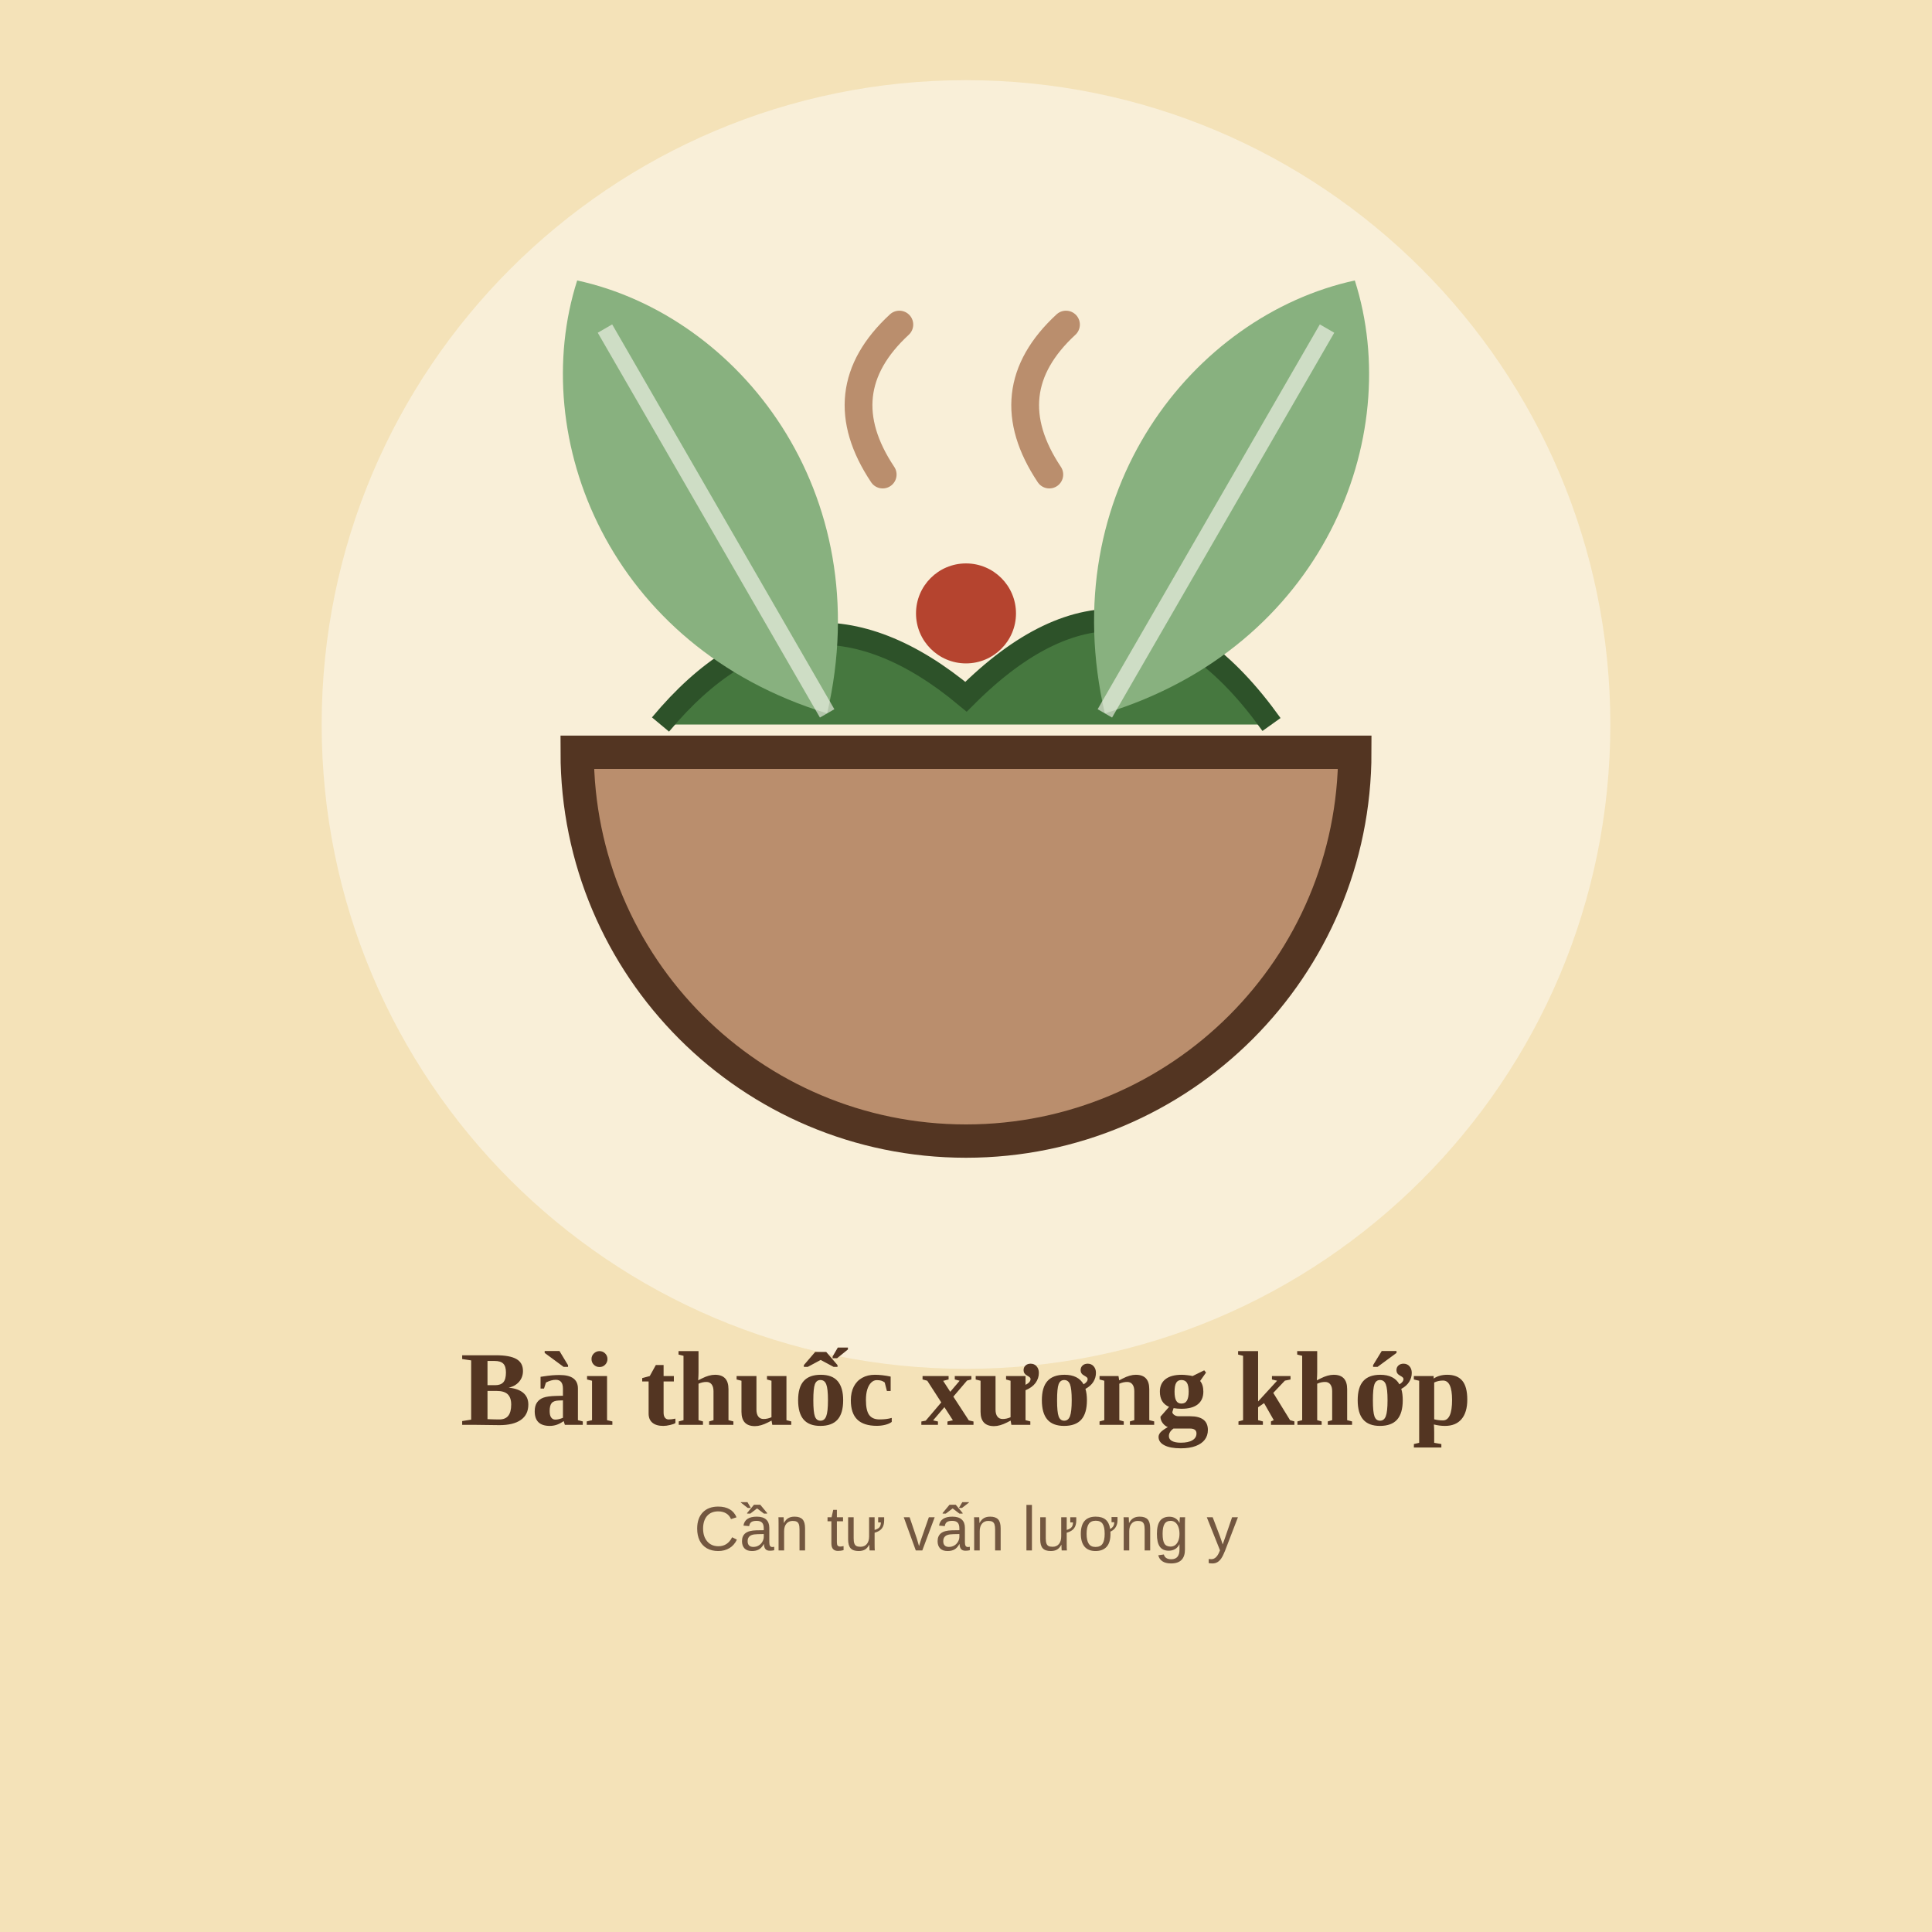
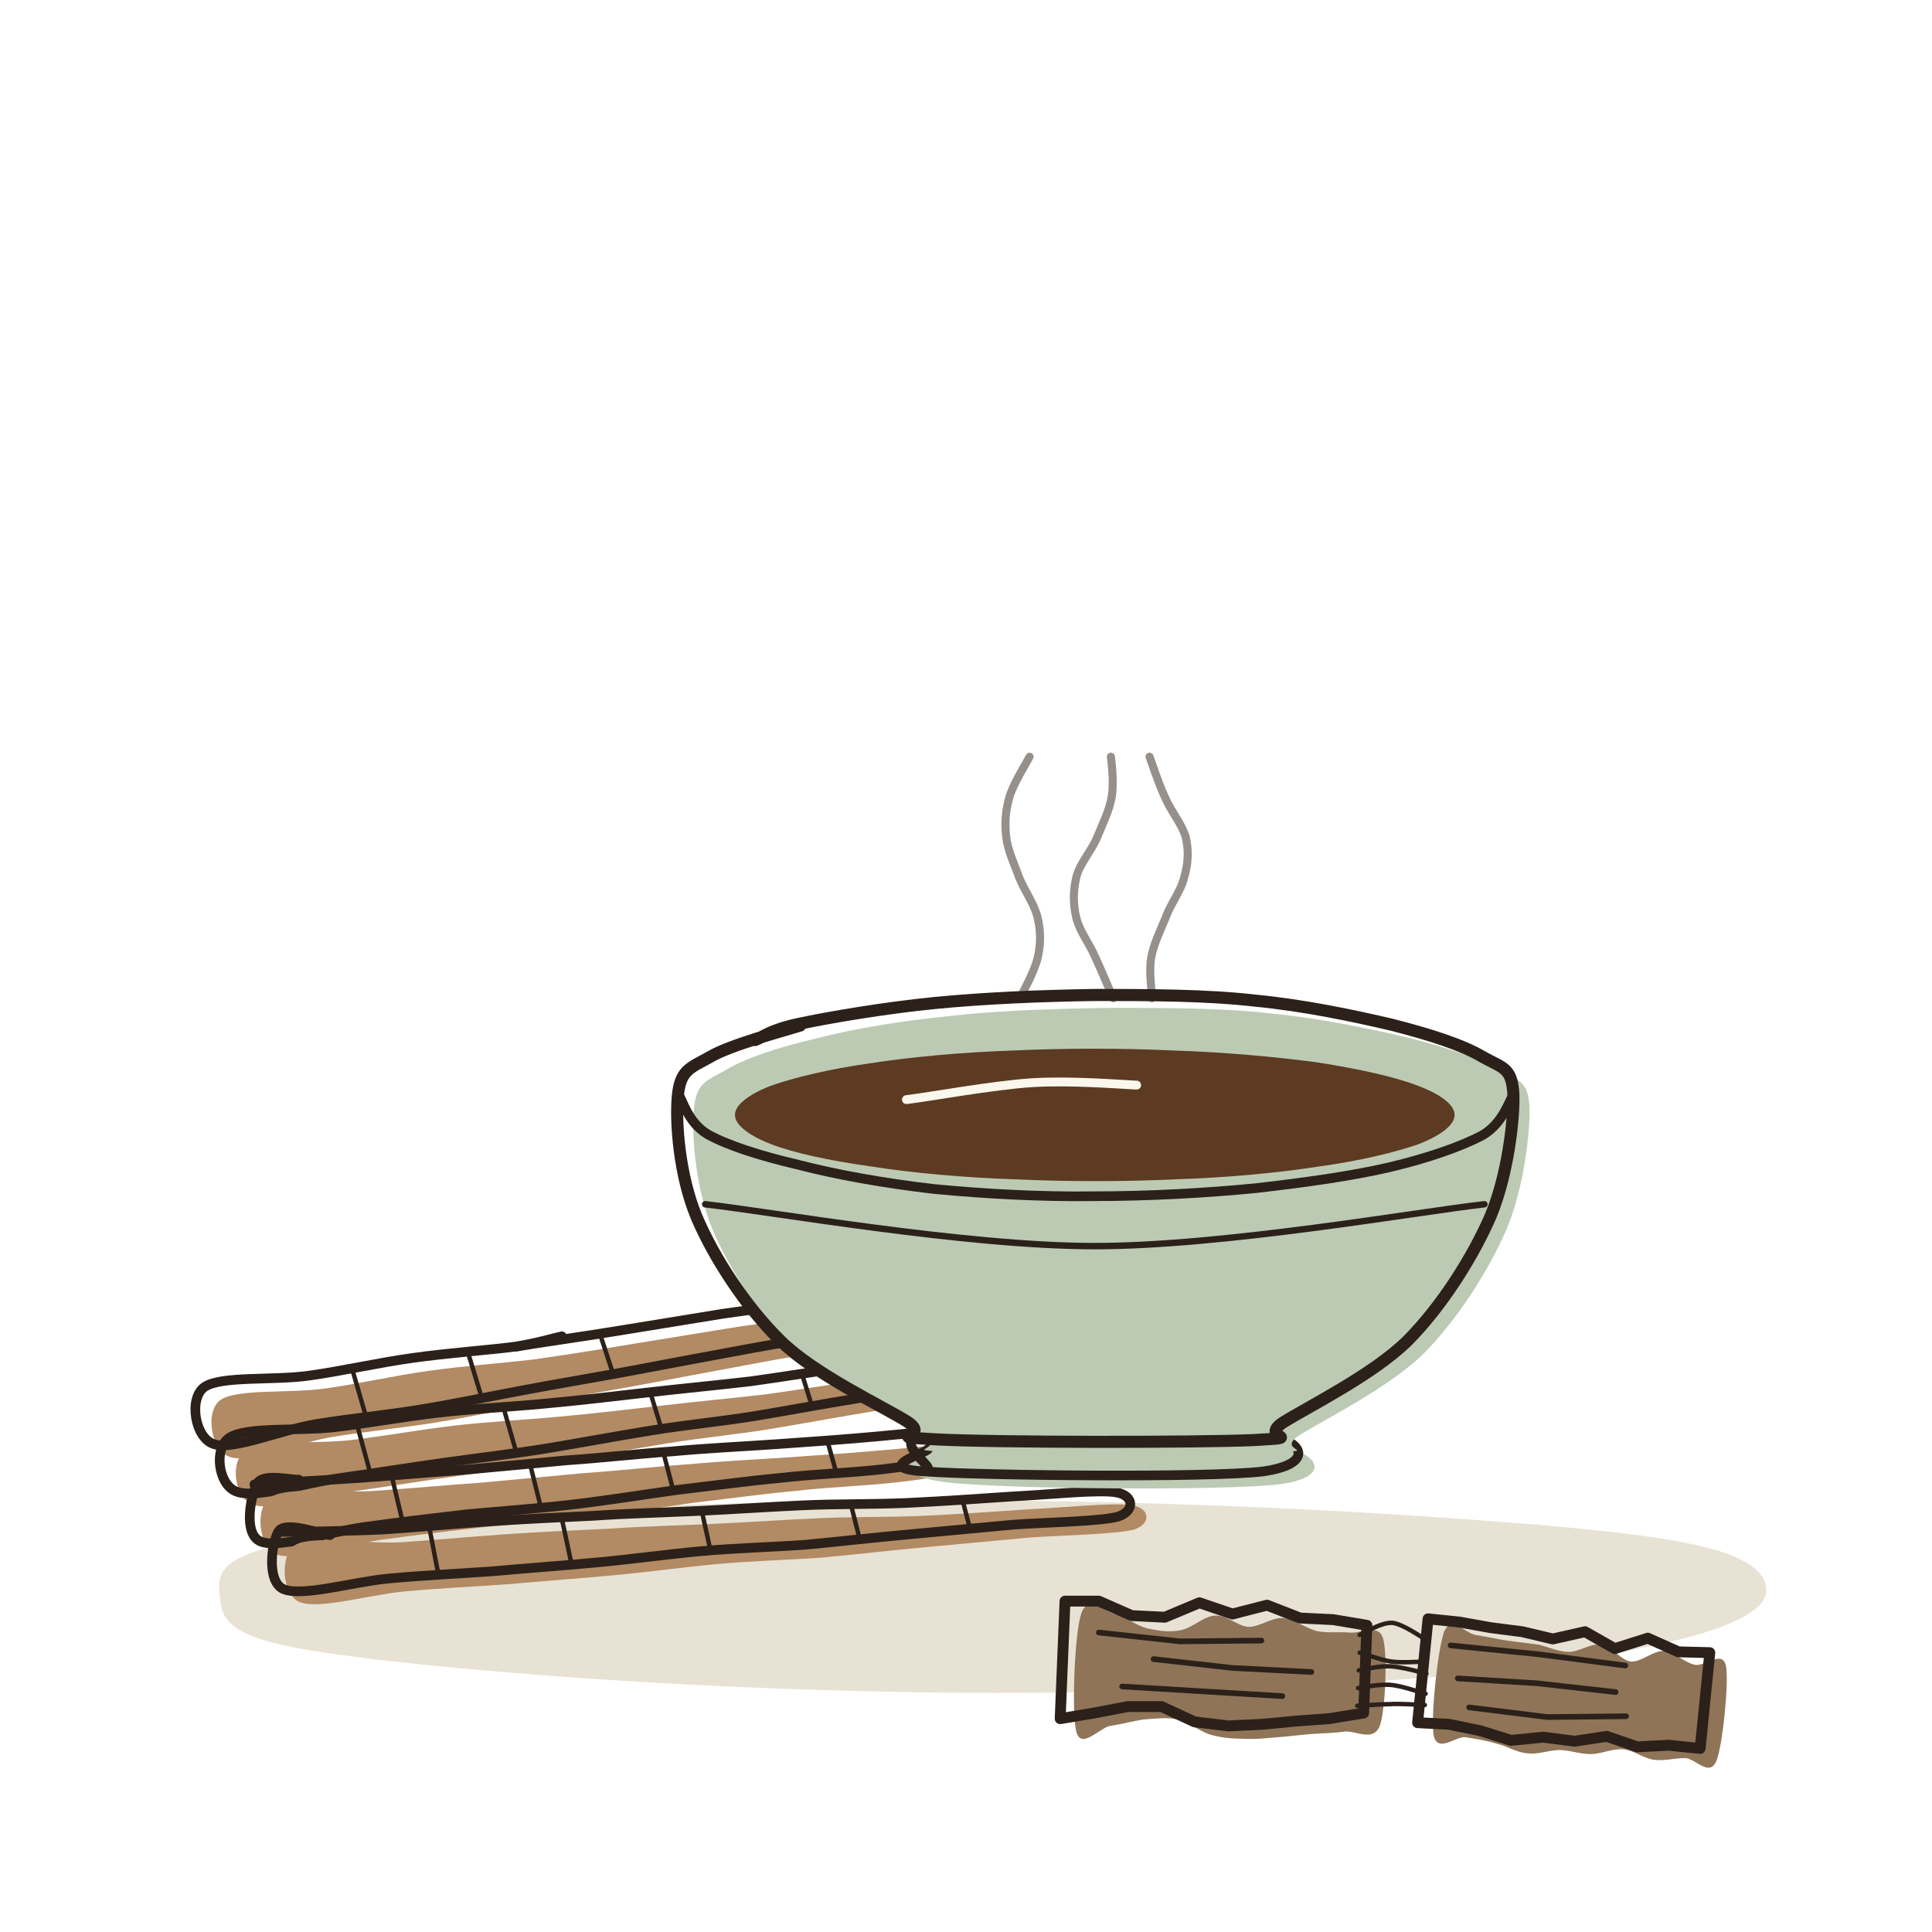
- <svg xmlns="http://www.w3.org/2000/svg" viewBox="0 0 800 800" width="800" height="800" role="img" aria-label="Bài thuốc xương khớp">
-   <rect width="800" height="800" fill="#f4e2b8" />
-   <circle cx="400" cy="300" r="266.8" fill="#fdfaf3" opacity=".55" />
-   <g transform="translate(170 70) scale(2.3)">
-     <path d="M30 105 H170 A70 70 0 0 1 100 175 A70 70 0 0 1 30 105Z" fill="#ba8e6d" stroke="#533522" stroke-width="6" />
-     <path d="M45 100 Q70 70 100 95 Q130 65 155 100" fill="#46783f" stroke="#2d5229" stroke-width="4" />
-     <g transform="translate(75 98) rotate(-30)">
-       <path d="M0 0 C-28 -30 -22 -70 0 -90 C22 -70 28 -30 0 0Z" fill="#88b17f" />
-       <path d="M0 0 L0 -80" stroke="#fdfaf3" stroke-width="3" opacity=".6" />
-     </g>
-     <g transform="translate(125 98) rotate(30)">
-       <path d="M0 0 C-28 -30 -22 -70 0 -90 C22 -70 28 -30 0 0Z" fill="#88b17f" />
-       <path d="M0 0 L0 -80" stroke="#fdfaf3" stroke-width="3" opacity=".6" />
-     </g>
-     <circle cx="100" cy="80" r="9" fill="#b5442f" />
-     <path d="M85 55 Q75 40 88 28 M115 55 Q105 40 118 28" stroke="#ba8e6d" stroke-width="5" fill="none" stroke-linecap="round" />
+ <svg xmlns="http://www.w3.org/2000/svg" viewBox="0 0 800 800">
+   <g transform="translate(0 0) scale(3.3333)" fill="none" stroke="#2b211a" stroke-linecap="round" stroke-linejoin="round">
+     <path d="M174.5 208.6C160.5 209.7 140.7 210.3 124 210.3C107.3 210.3 89.1 209.6 74.3 208.6C59.6 207.6 43.2 206.1 35.3 204.4C27.5 202.7 27.5 200.3 27.3 198.2C27.1 196.2 26.7 193.8 34 192.1C41.3 190.3 56.5 188.6 70.9 187.6C85.2 186.7 103.9 186.4 120.1 186.4C136.2 186.4 152.9 187 167.8 187.8C182.6 188.7 200.5 189.9 209.1 191.6C217.7 193.2 219.6 195.7 219.4 197.8C219.3 199.8 215.6 202 208.1 203.8C200.7 205.6 188.6 207.6 174.5 208.6Z" fill="#cdbf9f" stroke="none" opacity="0.45" />
+     <path d="M25.4 172.3C27.4 170.9 34 171.5 38.3 170.9C42.6 170.3 46.9 169.3 51.2 168.7C55.4 168.1 59.8 167.8 64.1 167.3C68.4 166.7 72.7 166 76.9 165.3C81.2 164.6 85.5 163.9 89.8 163.2C94.1 162.6 98.4 162 102.7 161.4C106.9 160.8 111.2 160.1 115.5 159.5C119.8 158.9 126.2 157.7 128.4 157.9C130.7 158.2 131 160.2 128.9 161.1C126.9 161.9 120.4 162.3 116.1 163.1C111.8 163.8 107.6 164.9 103.3 165.7C99.1 166.5 94.8 167.2 90.6 168C86.3 168.8 82 169.6 77.8 170.4C73.5 171.2 69.2 171.9 65 172.7C60.7 173.5 56.5 174.4 52.2 175.1C47.9 175.8 43.6 176.2 39.3 176.9C35 177.6 28.9 180.2 26.6 179.4C24.2 178.7 23.4 173.7 25.4 172.3Z" fill="#b28a63" stroke="none" transform="translate(2 1.6)" />
+     <path d="M64.1 167.3C66.2 166.9 72.7 166 76.9 165.3C81.2 164.6 85.5 163.9 89.8 163.2C94.1 162.6 98.4 162 102.7 161.4C106.9 160.8 111.2 160.1 115.5 159.5C119.8 158.9 126.2 157.7 128.4 157.9C130.7 158.2 131 160.2 128.9 161.1C126.9 161.9 120.4 162.3 116.1 163.1C111.8 163.8 107.6 164.9 103.3 165.7C99.1 166.5 94.8 167.2 90.6 168C86.3 168.8 82 169.6 77.8 170.4C73.5 171.2 69.2 171.9 65 172.7C60.7 173.5 56.5 174.4 52.2 175.1C47.9 175.8 43.6 176.2 39.3 176.9C35 177.6 28.9 180.2 26.6 179.4C24.2 178.7 23.4 173.7 25.4 172.3C27.4 170.9 34 171.5 38.3 170.9C42.6 170.3 46.9 169.3 51.2 168.7C55.4 168.1 60.8 167.7 63.9 167.3C67 166.8 68.8 166.2 69.8 166" stroke-width="1.2" />
+     <path d="M43.7 169.9L45.5 176.1" stroke-width="0.55" />
+     <path d="M58.1 167.9L59.8 173.5" stroke-width="0.55" />
+     <path d="M74.5 165.6L76.1 170.5" stroke-width="0.55" />
+     <path d="M96 162.5L97.5 166.7" stroke-width="0.55" />
+     <path d="M108.8 160.7L110.2 164.4" stroke-width="0.55" />
+     <path d="M28.5 178.6C30.6 177.2 37.2 177.8 41.5 177.3C45.8 176.8 50.1 176 54.4 175.5C58.7 175 63 174.8 67.3 174.4C71.7 174 76 173.5 80.3 173C84.6 172.5 88.9 172.1 93.2 171.6C97.5 171 101.8 170.3 106.1 169.7C110.4 169.2 114.7 168.9 119 168.5C123.3 168.1 129.7 166.9 132 167.2C134.2 167.5 134.4 169.4 132.3 170.2C130.3 170.9 123.7 171.2 119.4 171.8C115.2 172.4 110.9 173 106.6 173.7C102.3 174.4 98 175.2 93.8 175.9C89.5 176.6 85.2 177 80.9 177.7C76.6 178.4 72.3 179.2 68.1 179.9C63.8 180.6 59.5 181.1 55.2 181.7C50.9 182.3 46.6 183 42.3 183.6C38 184.2 31.7 186.2 29.4 185.3C27.1 184.5 26.5 179.9 28.5 178.6Z" fill="#b28a63" stroke="none" transform="translate(2 1.6)" />
+     <path d="M119.4 171.8C117.3 172.1 110.9 173 106.6 173.7C102.3 174.4 98 175.2 93.8 175.9C89.5 176.6 85.2 177 80.9 177.7C76.6 178.4 72.3 179.2 68.1 179.9C63.8 180.6 59.5 181.1 55.2 181.7C50.9 182.3 46.6 183 42.3 183.6C38 184.2 31.7 186.2 29.4 185.3C27.1 184.5 26.5 179.9 28.5 178.6C30.6 177.2 37.2 177.8 41.5 177.3C45.8 176.8 50.1 176 54.4 175.5C58.7 175 63 174.8 67.3 174.4C71.7 174 76 173.5 80.3 173C84.6 172.5 88.9 172.1 93.2 171.6C97.5 171 101.8 170.3 106.1 169.7C110.4 169.2 114.7 168.9 119 168.5C123.3 168.1 129.7 166.9 132 167.2C134.2 167.5 134.4 169.4 132.3 170.2C130.3 170.9 122.8 171.4 119.6 171.9C116.5 172.4 114.4 173 113.3 173.2" stroke-width="1.2" />
+     <path d="M44.3 176.8L46 183" stroke-width="0.55" />
+     <path d="M62.5 174.7L64.1 180.3" stroke-width="0.55" />
+     <path d="M80.7 172.7L82.2 177.6" stroke-width="0.55" />
+     <path d="M99.6 170.6L100.9 174.8" stroke-width="0.55" />
+     <path d="M114.3 168.9L115.5 172.6" stroke-width="0.55" />
+     <path d="M31.6 184.4C33.7 183 40.3 183.9 44.6 183.6C48.9 183.3 53.3 182.9 57.6 182.6C61.9 182.2 66.2 181.8 70.5 181.4C74.9 181.1 79.2 180.6 83.5 180.3C87.8 179.9 92.1 179.7 96.5 179.4C100.8 179.1 105.1 178.8 109.4 178.4C113.7 178 118.1 177.5 122.4 177.1C126.7 176.6 133.1 175.5 135.3 175.8C137.5 176.1 137.7 178.1 135.6 178.9C133.5 179.8 127 180 122.7 180.6C118.4 181.2 114.1 182 109.8 182.5C105.5 183 101.2 183.1 96.9 183.6C92.6 184 88.3 184.6 84 185.1C79.7 185.7 75.4 186.4 71.1 186.9C66.8 187.4 62.5 187.7 58.1 188.1C53.8 188.6 49.5 189.1 45.2 189.7C40.9 190.3 34.6 192.4 32.4 191.5C30.1 190.6 29.6 185.7 31.6 184.4Z" fill="#b28a63" stroke="none" transform="translate(2 1.6)" />
+     <path d="M31.6 184.4C33.8 184.2 40.3 183.9 44.6 183.6C48.9 183.3 53.3 182.9 57.6 182.6C61.9 182.2 66.2 181.8 70.5 181.4C74.9 181.1 79.2 180.6 83.5 180.3C87.8 179.9 92.1 179.7 96.5 179.4C100.8 179.1 105.1 178.8 109.4 178.4C113.7 178 118.1 177.5 122.4 177.1C126.7 176.6 133.1 175.5 135.3 175.8C137.5 176.1 137.7 178.1 135.6 178.9C133.5 179.8 127 180 122.7 180.6C118.4 181.2 114.1 182 109.8 182.5C105.5 183 101.2 183.1 96.9 183.6C92.6 184 88.3 184.6 84 185.1C79.7 185.7 75.4 186.4 71.1 186.9C66.8 187.4 62.5 187.7 58.1 188.1C53.8 188.6 49.5 189.1 45.2 189.7C40.9 190.3 34.6 192.4 32.4 191.5C30.1 190.6 31.2 185.5 32 184.2C32.8 183 36.3 183.9 37.1 183.8" stroke-width="1.2" />
+     <path d="M48.6 183.1L50.1 189.4" stroke-width="0.55" />
+     <path d="M65.8 181.7L67.2 187.3" stroke-width="0.55" />
+     <path d="M82.4 180.4L83.7 185.4" stroke-width="0.55" />
+     <path d="M102.7 178.7L103.9 183" stroke-width="0.55" />
+     <path d="M115.5 177.7L116.7 181.5" stroke-width="0.55" />
+     <path d="M34.7 190.3C36.8 189.1 43.4 190.2 47.7 190C52.1 189.7 56.4 189.3 60.7 189C65 188.7 69.4 188.5 73.7 188.3C78 188 82.4 187.9 86.7 187.7C91 187.5 95.3 187.2 99.7 187C104 186.8 108.3 186.9 112.7 186.7C117 186.5 121.3 186.2 125.7 185.9C130 185.7 136.5 185 138.7 185.4C140.9 185.8 141 187.7 138.9 188.4C136.7 189 130.2 189.1 125.9 189.4C121.6 189.8 117.3 190.2 113 190.6C108.6 191 104.3 191.5 100 191.9C95.7 192.2 91.4 192.3 87 192.7C82.7 193.1 78.4 193.7 74.1 194.1C69.8 194.5 65.5 194.8 61.1 195.2C56.8 195.5 52.5 195.7 48.2 196.1C43.9 196.5 37.5 198.4 35.2 197.4C33 196.5 32.7 191.6 34.7 190.3Z" fill="#b28a63" stroke="none" transform="translate(2 1.6)" />
+     <path d="M34.7 190.3C36.9 190.3 43.4 190.2 47.7 190C52.1 189.7 56.4 189.3 60.7 189C65 188.7 69.4 188.5 73.7 188.3C78 188 82.4 187.9 86.7 187.7C91 187.5 95.3 187.2 99.7 187C104 186.8 108.3 186.9 112.7 186.7C117 186.5 121.3 186.2 125.7 185.9C130 185.7 136.5 185 138.7 185.4C140.9 185.8 141 187.7 138.9 188.4C136.7 189 130.2 189.1 125.9 189.4C121.6 189.8 117.3 190.2 113 190.6C108.6 191 104.3 191.5 100 191.9C95.7 192.2 91.4 192.3 87 192.7C82.7 193.1 78.4 193.7 74.1 194.1C69.8 194.5 65.5 194.8 61.1 195.2C56.8 195.5 52.5 195.7 48.2 196.1C43.9 196.5 37.5 198.4 35.2 197.4C33 196.4 33.8 191.2 34.7 190.1C35.7 189 40 190.6 41 190.7" stroke-width="1.2" />
+     <path d="M53.3 189.6L54.5 195.8" stroke-width="0.55" />
+     <path d="M69.8 188.7L71 194.3" stroke-width="0.55" />
+     <path d="M87.2 187.8L88.3 192.8" stroke-width="0.55" />
+     <path d="M105.7 186.9L106.8 191.2" stroke-width="0.55" />
+     <path d="M119.5 186.1L120.5 189.9" stroke-width="0.55" />
+     <path d="M116.4 177.6C123.1 176.8 148.9 177 155.6 177.8C162.4 178.7 163.5 182 156.8 182.8C150 183.6 122 183.4 115.3 182.5C108.6 181.7 109.7 178.4 116.4 177.6Z" fill="#bccab3" stroke="none" transform="translate(2 1.6)" />
+     <path d="M115.3 182.5C115.5 181.7 109.7 178.4 116.4 177.6C123.1 176.8 148.9 177 155.6 177.8C162.4 178.7 163.5 181.9 156.8 182.8C150 183.6 121.9 183.3 115 182.8C108.1 182.4 115.2 180.5 115.3 180" stroke-width="1.2" />
+     <path d="M84.2 136.2C83.9 139.5 84.4 146 86.5 151.1C88.6 156.1 92.6 162.3 97 166.6C101.3 170.8 109.5 174.6 112.7 176.6C115.9 178.7 109.1 178.4 116.2 178.8C123.4 179.2 148.4 179.2 155.6 178.9C162.8 178.5 156.2 178.8 159.4 176.7C162.6 174.7 170.5 170.8 174.8 166.6C179.1 162.3 183 156.1 185.2 151C187.3 145.9 188.1 139.1 188 135.9C187.8 132.6 186.7 132.7 184.2 131.3C181.7 129.8 177.6 128.5 172.9 127.3C168.2 126.2 162.1 124.9 155.9 124.3C149.8 123.6 142.6 123.6 136 123.6C129.3 123.7 122.2 123.9 116.1 124.6C110 125.2 104 126.2 99.4 127.4C94.7 128.5 90.7 129.8 88.2 131.3C85.7 132.7 84.5 132.9 84.2 136.2Z" fill="#bccab3" stroke="none" transform="translate(2 1.6)" />
+     <path d="M99.4 127.4C97.5 128 90.7 129.8 88.2 131.3C85.7 132.7 84.5 132.9 84.2 136.2C83.9 139.5 84.4 146 86.5 151.1C88.6 156.1 92.6 162.3 97 166.6C101.3 170.8 109.5 174.6 112.7 176.6C115.9 178.7 109.1 178.4 116.2 178.8C123.4 179.2 148.4 179.2 155.6 178.9C162.8 178.5 156.2 178.8 159.4 176.7C162.6 174.7 170.5 170.8 174.8 166.6C179.1 162.3 183 156.1 185.2 151C187.3 145.9 188.1 139.1 188 135.9C187.8 132.6 186.7 132.7 184.2 131.3C181.7 129.8 177.6 128.5 172.9 127.3C168.2 126.2 162.1 124.9 155.9 124.3C149.8 123.6 142.6 123.6 136 123.6C129.3 123.7 122.2 124 116.1 124.6C110 125.2 102.9 126.4 99.2 127.2C95.5 128 94.7 128.9 93.8 129.2" stroke-width="1.5" />
+     <path d="M180.7 138.5C180.7 139.7 179.1 141 176.3 142.1C173.5 143.1 169 144.2 163.9 144.9C158.8 145.7 152.3 146.3 146 146.5C139.7 146.8 132.4 146.8 126.1 146.5C119.8 146.3 113.2 145.7 108.2 144.9C103.1 144.2 98.5 143.2 95.7 142.1C92.9 141 91.3 139.7 91.3 138.5C91.3 137.3 92.9 136 95.7 134.9C98.5 133.9 103 132.8 108 132.1C113.1 131.3 119.7 130.7 125.9 130.5C132.2 130.2 139.5 130.2 145.8 130.5C152.1 130.7 158.7 131.3 163.8 132C168.9 132.8 173.4 133.8 176.2 134.9C179.1 136 180.7 137.3 180.7 138.5Z" fill="#5d3a22" stroke="none" />
+     <path d="M112.6 136.6C115.2 136.3 123.4 134.8 128.2 134.5C133 134.2 139 134.7 141.2 134.8" stroke="#fbf7ec" stroke-width="1.1" />
+     <path d="M84.2 135.8C84.8 136.6 85.4 139.4 87.9 140.9C90.4 142.3 94.5 143.6 99.2 144.7C103.8 145.9 109.9 147 116 147.7C122.2 148.3 129.4 148.7 136 148.6C142.7 148.6 149.9 148.2 156 147.6C162.1 146.9 167.9 146.1 172.6 145C177.3 143.9 181.6 142.4 184.2 141C186.7 139.5 187.4 136.9 188 136" stroke-width="1.2" />
+     <path d="M87.6 149.6C95.7 150.5 119.9 154.8 136 154.8C152.1 154.8 176.3 150.5 184.4 149.6" stroke-width="0.8" />
+     <path d="M126.7 124C127.1 123.2 128.5 120.7 128.9 119C129.3 117.3 129.3 115.7 128.9 114C128.5 112.3 127.3 110.7 126.6 109C126 107.3 125.2 105.7 125 104C124.8 102.3 124.9 100.7 125.4 99C125.9 97.3 127.5 94.8 127.9 94" stroke-width="1" opacity="0.5" />
+     <path d="M138.3 124C137.9 123.2 136.9 120.7 136.1 119C135.4 117.3 134.1 115.7 133.7 114C133.3 112.3 133.3 110.7 133.7 109C134.1 107.3 135.6 105.7 136.3 104C137 102.3 137.8 100.7 138.1 99C138.4 97.3 138.1 94.8 138 94" stroke-width="1" opacity="0.5" />
+     <path d="M143.1 124C143.1 123.2 142.7 120.7 143 119C143.3 117.3 144.1 115.7 144.8 114C145.4 112.3 146.7 110.7 147.1 109C147.6 107.3 147.7 105.7 147.3 104C146.8 102.3 145.4 100.7 144.7 99C143.9 97.3 143.1 94.8 142.8 94" stroke-width="1" opacity="0.5" />
+     <path d="M132.3 198.9C133.1 196.4 135.1 198.6 136.5 198.9C137.8 199.2 139.2 200.4 140.6 200.7C142 201 143.3 201.2 144.7 200.9C146.2 200.6 147.6 199.1 149 199.1C150.4 199 151.7 200.4 153.1 200.5C154.5 200.5 156 199.3 157.4 199.4C158.7 199.5 160.1 200.6 161.5 201C162.9 201.3 164.3 201.1 165.6 201.2C167 201.4 169.2 200 169.8 201.9C170.4 203.9 170.1 210.9 169.4 212.8C168.6 214.8 166.5 213.4 165.1 213.5C163.7 213.7 162.4 213.7 161 213.8C159.6 213.9 158.2 214.1 156.8 214.2C155.4 214.3 154 214.5 152.6 214.4C151.2 214.4 149.8 214.3 148.4 213.9C147 213.5 145.7 212.3 144.3 212C142.9 211.7 141.5 211.9 140.1 212C138.7 212.2 137.3 212.6 135.9 212.8C134.5 213.1 132.3 215.8 131.7 213.5C131.1 211.2 131.5 201.3 132.3 198.9Z" fill="#8f7458" stroke="none" transform="translate(2 1.6)" />
+     <path d="M132.3 198.9L136.5 198.9L140.6 200.7L144.7 200.9L149 199.1L153.1 200.5L157.4 199.4L161.5 201L165.6 201.2L169.8 201.9L169.4 212.8L165.1 213.5L161 213.8L156.8 214.2L152.6 214.4L148.4 213.9L144.3 212L140.1 212L135.9 212.8L131.7 213.5L132.3 198.9" stroke-width="1.35" />
+     <path d="M136.5 202.8L146.6 203.9L156.7 203.8" stroke-width="0.7" />
+     <path d="M143.3 206.1L153.1 207.2L162.9 207.7" stroke-width="0.7" />
+     <path d="M139.4 209.5L149.3 210.1L159.3 210.7" stroke-width="0.7" />
+     <path d="M177.4 201.1C178.3 199 180 201.3 181.3 201.5C182.6 201.7 183.9 202 185.2 202.2C186.5 202.4 187.8 202.5 189.1 202.7C190.4 203 191.6 203.6 192.9 203.6C194.2 203.6 195.6 202.5 196.9 202.7C198.2 202.9 199.4 204.7 200.6 204.8C201.9 204.9 203.4 203.4 204.7 203.5C206 203.6 207.2 204.9 208.5 205.2C209.8 205.5 211.9 203.3 212.4 205.3C212.8 207.3 212 215.3 211.2 217.2C210.3 219.2 208.6 216.8 207.3 216.8C206 216.8 204.6 217.2 203.4 217C202.1 216.8 200.9 215.8 199.6 215.7C198.3 215.6 196.9 216.3 195.6 216.3C194.2 216.3 193 215.8 191.7 215.8C190.4 215.8 189 216.4 187.7 216.2C186.4 216.1 185.2 215.3 183.9 215C182.6 214.6 181.3 214.4 180 214.2C178.8 214.1 176.6 216.2 176.1 214C175.7 211.9 176.6 203.2 177.4 201.1Z" fill="#8f7458" stroke="none" transform="translate(2 1.6)" />
+     <path d="M177.4 201.1L181.3 201.5L185.2 202.2L189.1 202.7L192.9 203.6L196.9 202.7L200.6 204.8L204.7 203.5L208.5 205.2L212.4 205.3L211.2 217.2L207.3 216.8L203.4 217L199.6 215.7L195.6 216.3L191.7 215.8L187.7 216.2L183.9 215L180 214.2L176.1 214L177.4 201.1" stroke-width="1.35" />
+     <path d="M180.2 204.4L191.1 205.5L201.9 206.9" stroke-width="0.7" />
+     <path d="M181.1 208.5L190.9 209.1L200.7 210.2" stroke-width="0.7" />
+     <path d="M182.5 212.1L192.2 213.3L202 213.2" stroke-width="0.7" />
+     <path d="M168.9 203.1C169.6 202.8 171.6 201.5 173 201.6C174.4 201.8 176.6 203.4 177.3 203.8" stroke-width="0.55" />
+     <path d="M168.9 205.3C169.5 205.4 171.4 206.2 172.8 206.4C174.2 206.6 176.5 206.4 177.2 206.4" stroke-width="0.55" />
+     <path d="M168.8 207.5C169.4 207.4 171.4 206.9 172.8 207C174.2 207.1 176.4 207.7 177.2 207.9" stroke-width="0.55" />
+     <path d="M168.7 209.7C169.4 209.6 171.3 209.2 172.7 209.3C174.1 209.4 176.3 210.2 177.1 210.4" stroke-width="0.55" />
+     <path d="M168.6 211.9C169.3 211.9 171.2 211.7 172.6 211.7C174 211.6 176.3 211.8 177 211.8" stroke-width="0.55" />
  </g>
-   <text x="400" y="590" text-anchor="middle" font-family="Georgia, 'Times New Roman', serif" font-size="44" font-weight="700" fill="#533522">Bài thuốc xương khớp</text>
-   <text x="400" y="642" text-anchor="middle" font-family="Arial, sans-serif" font-size="26" fill="#533522" opacity=".8">Cần tư vấn lương y</text>
</svg>
